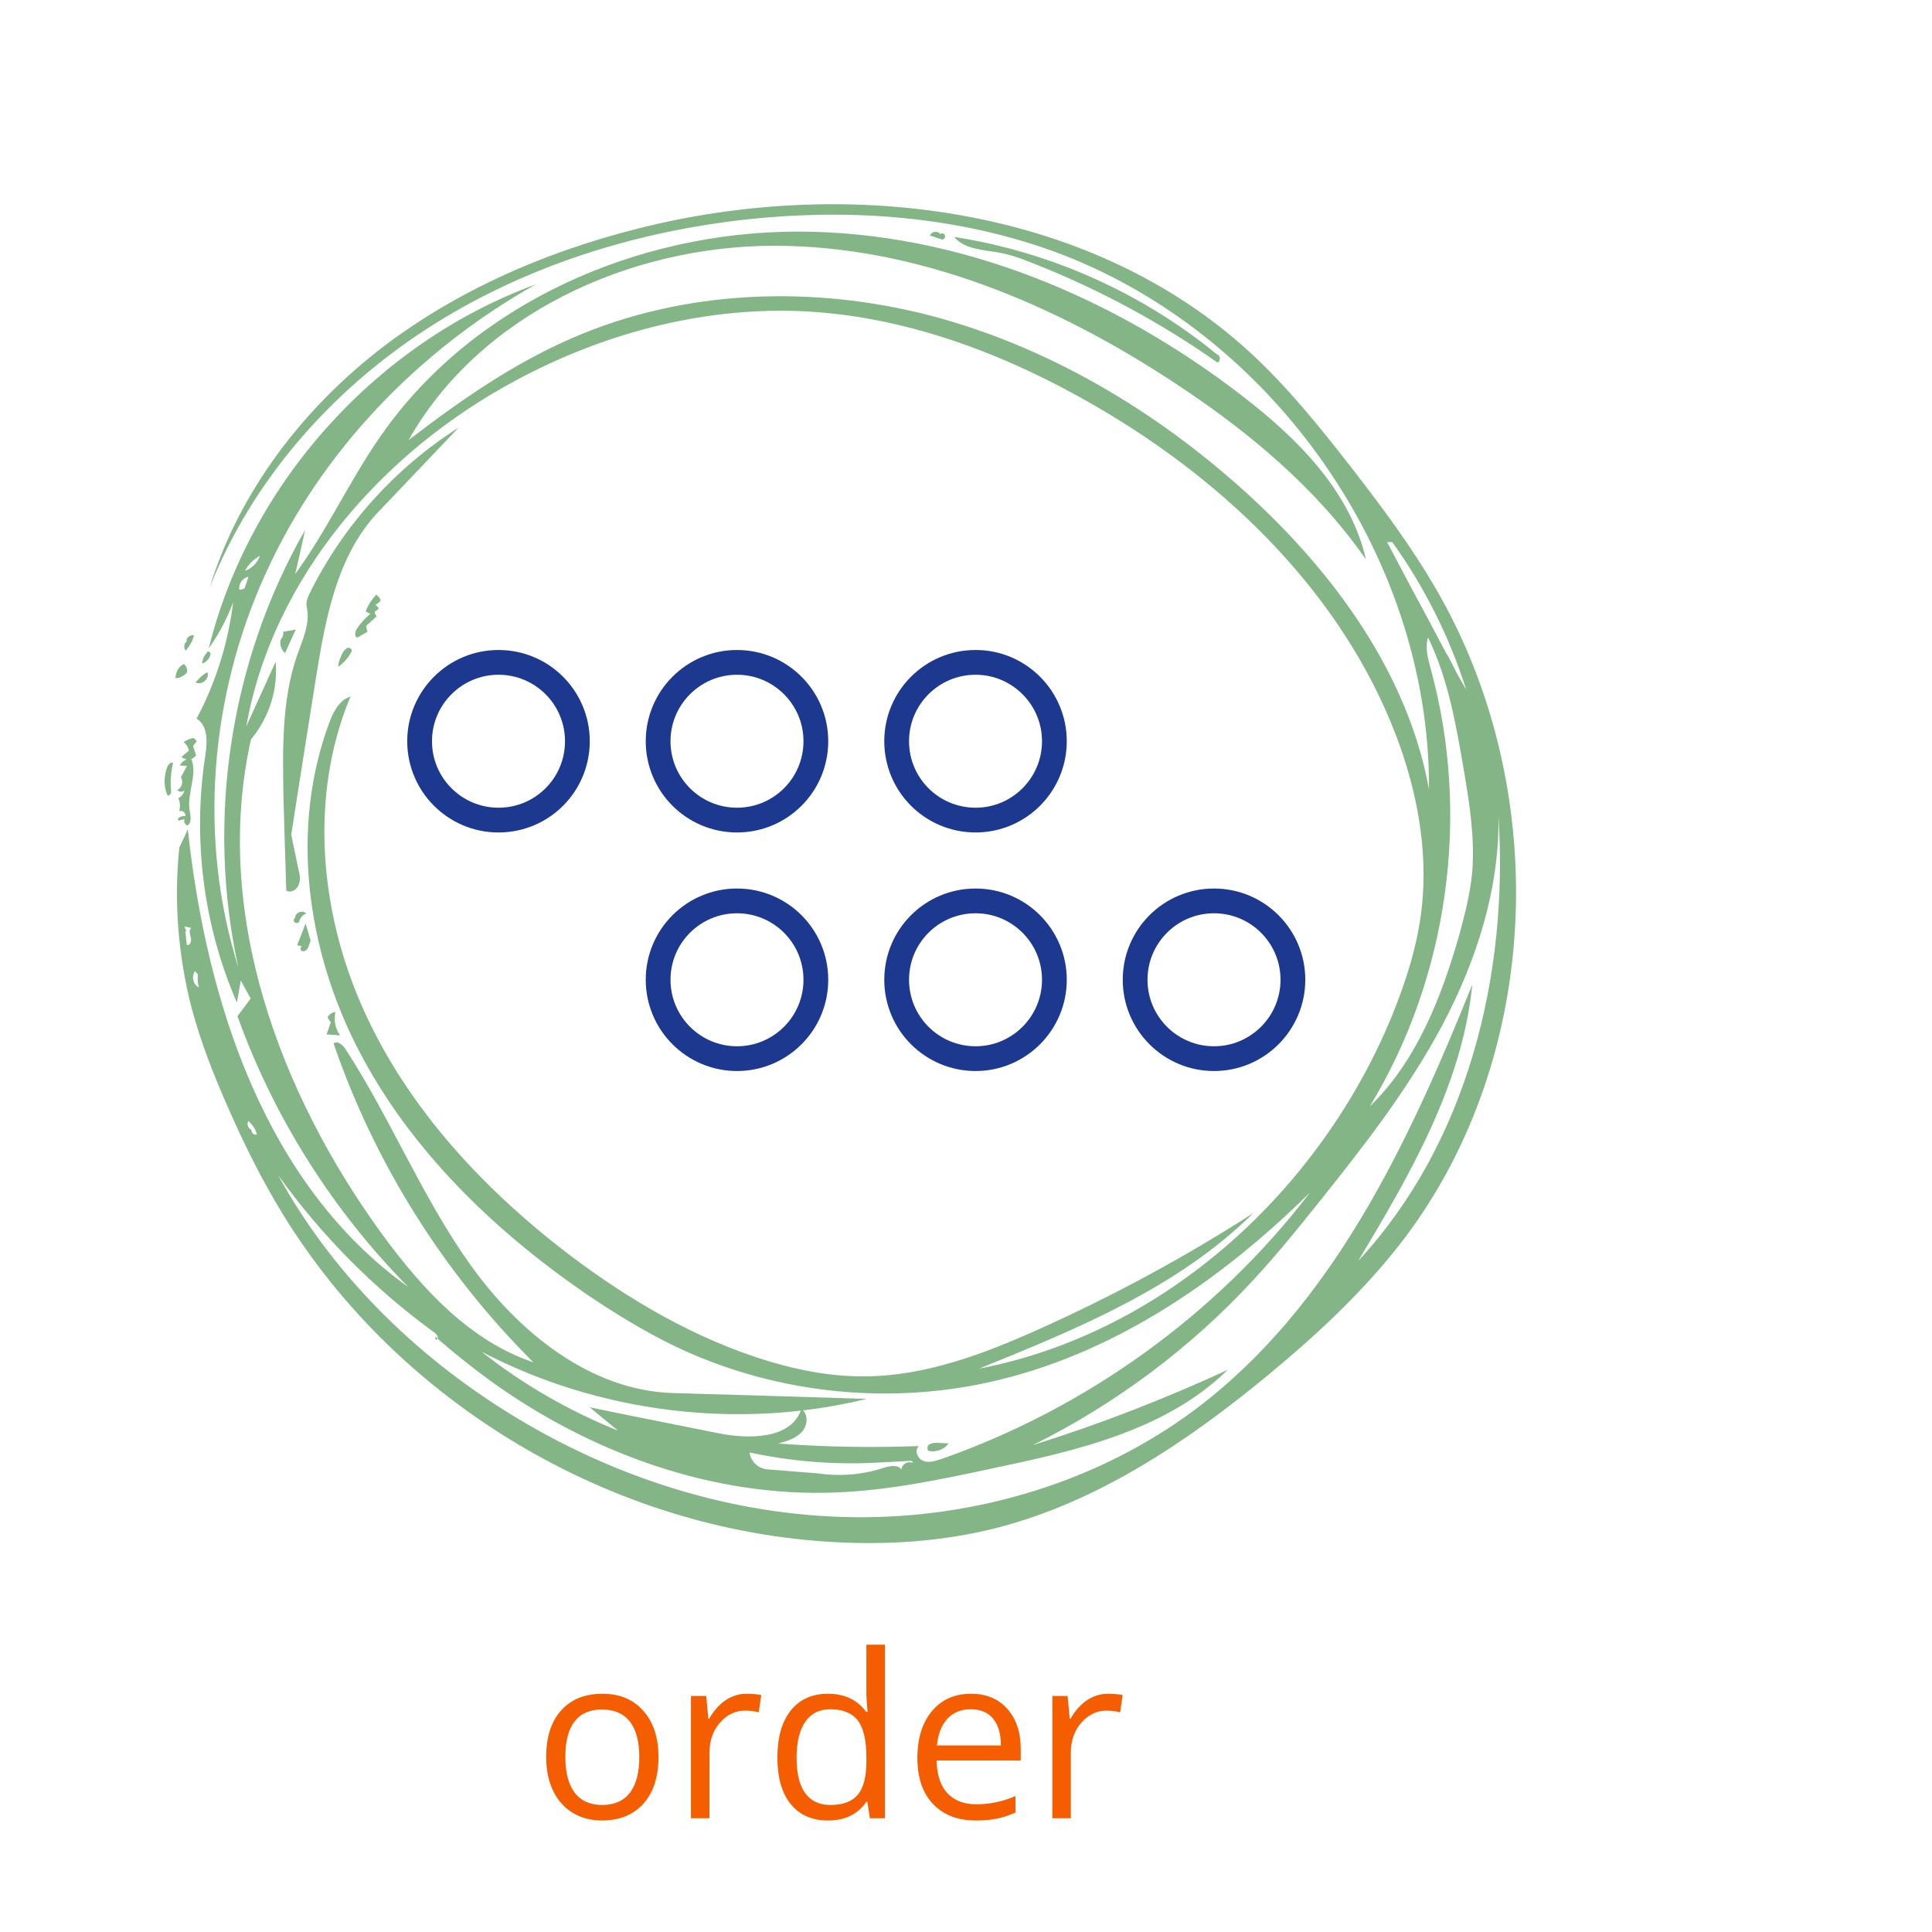
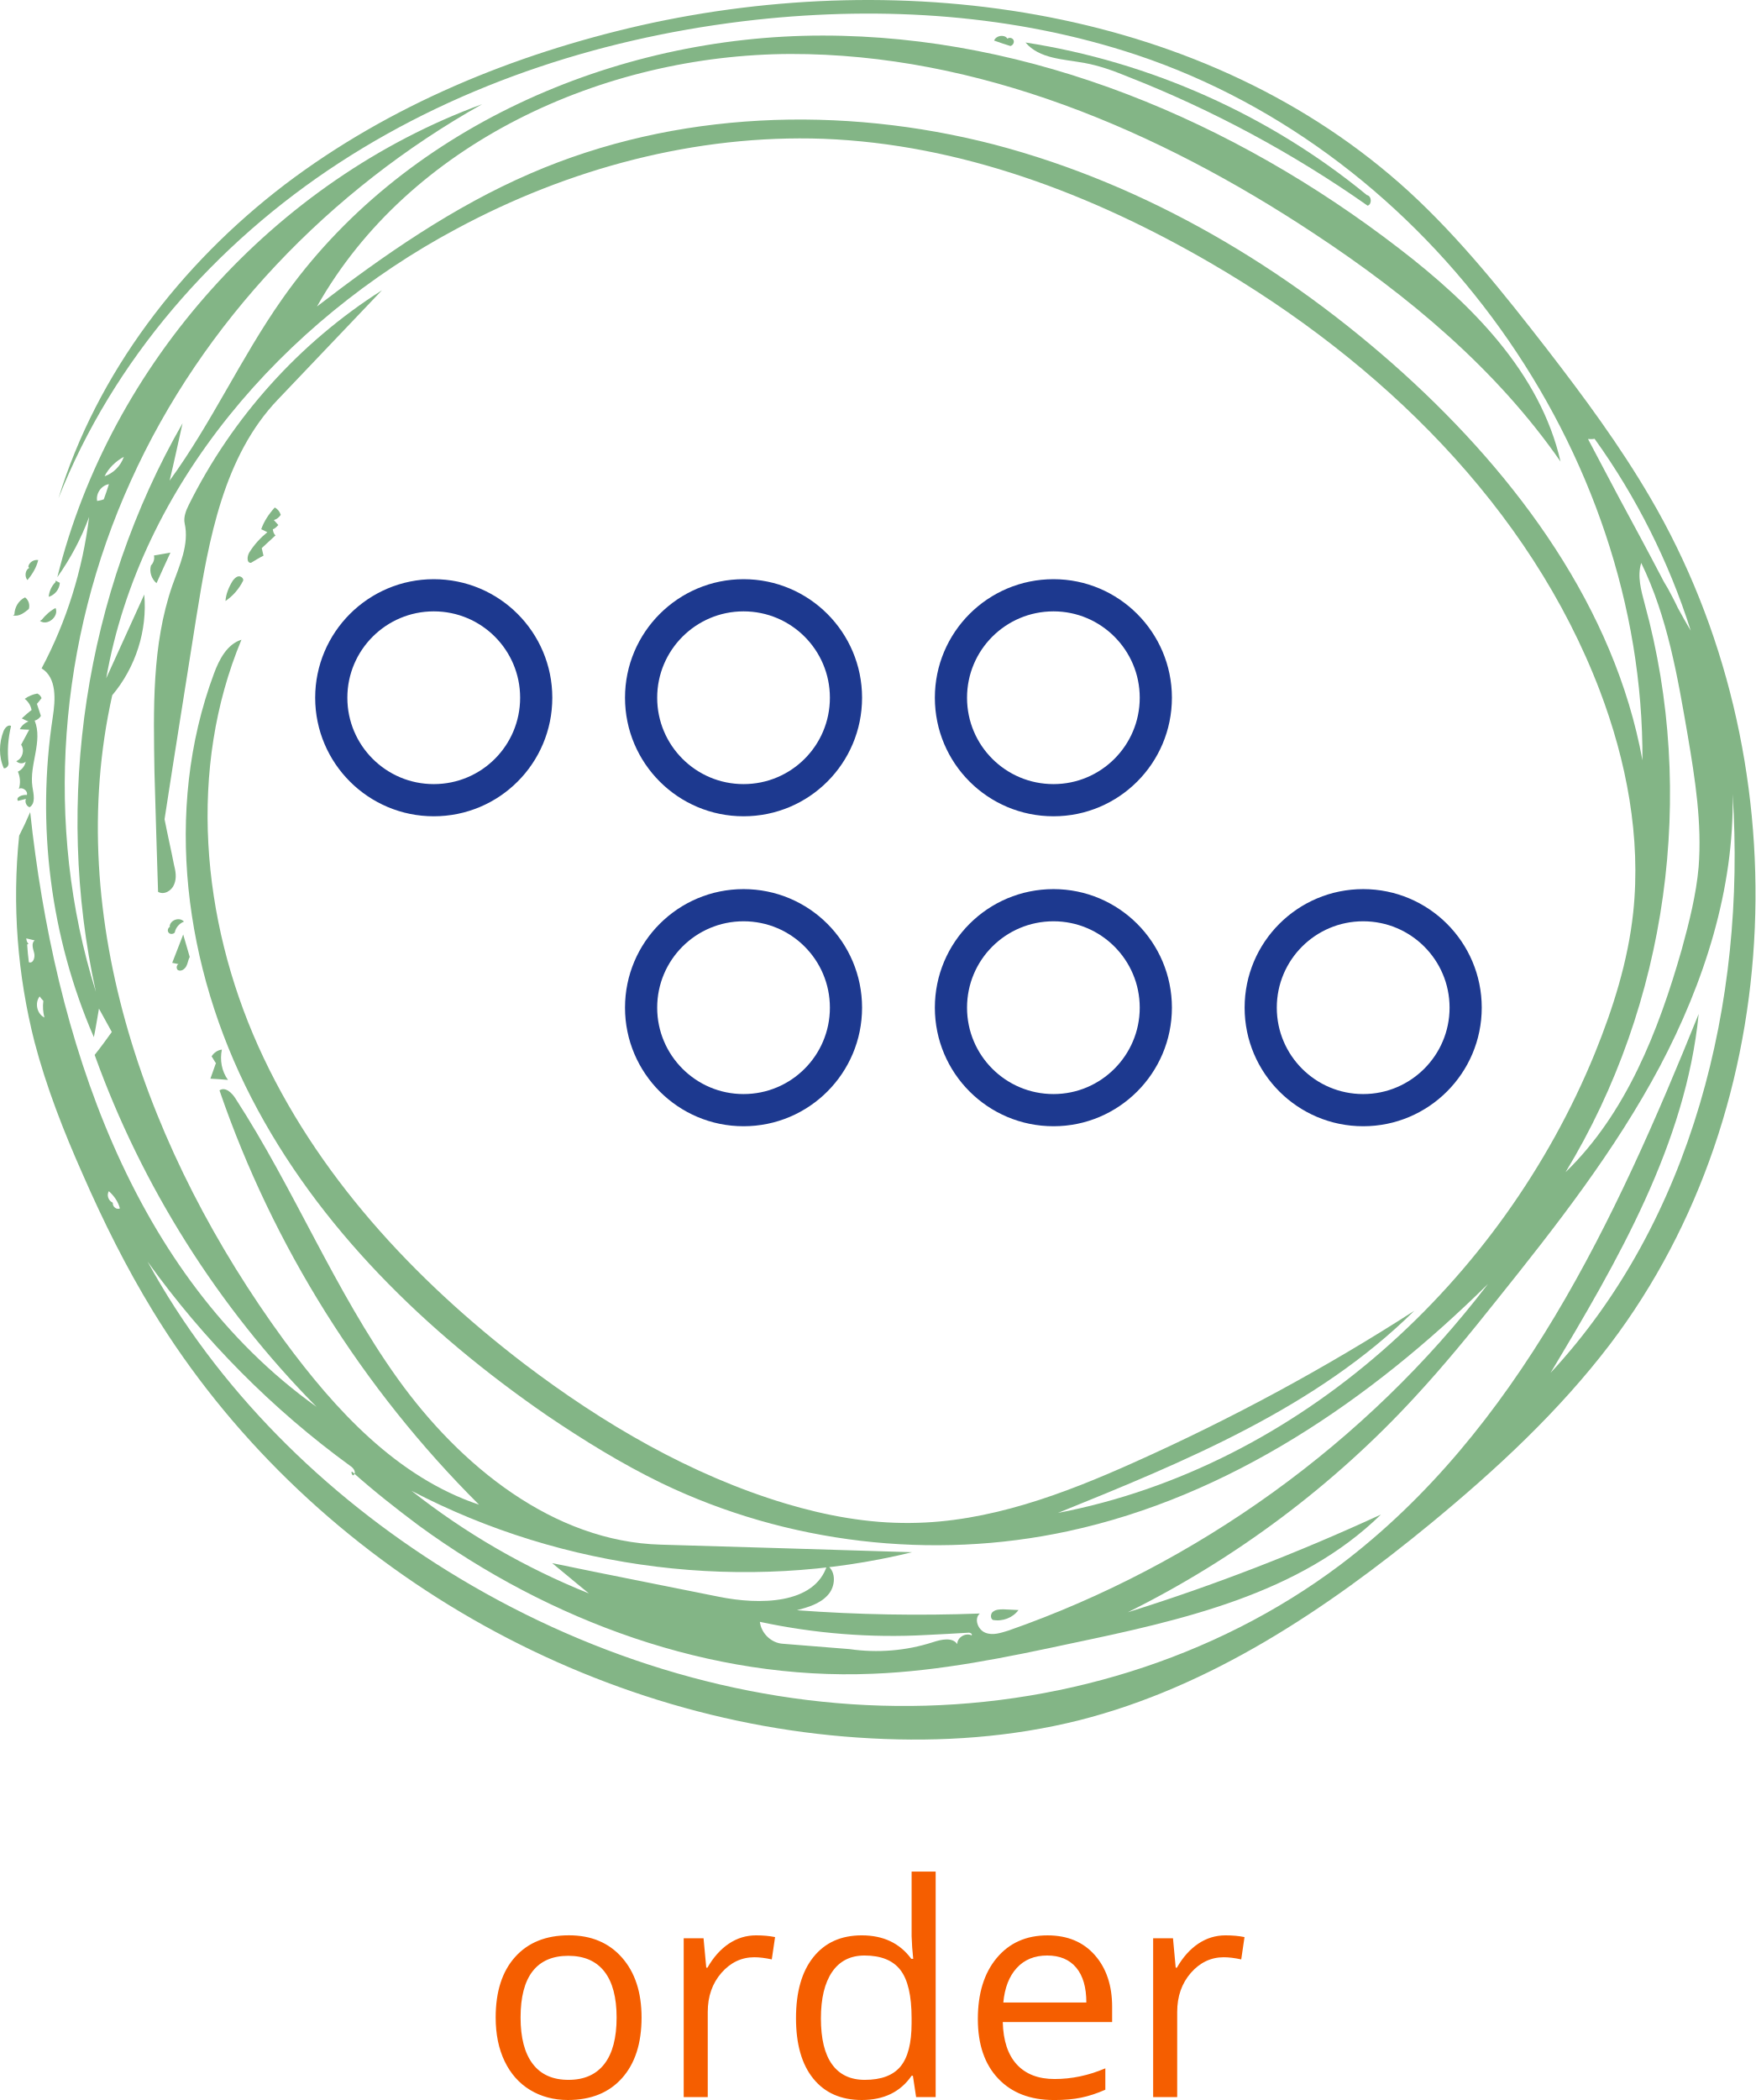
- <svg xmlns="http://www.w3.org/2000/svg" width="150" height="150" viewBox="220 385 120 100" data-svgdocument="" id="_QPbOH8Bvnff-nxIn-ryGS" class="fl-svgdocument" x="0" y="0" style="overflow: hidden;">
+ <svg xmlns="http://www.w3.org/2000/svg" width="83.942" height="100.389" viewBox="0 0 83.942 100.389" data-svgdocument="" id="_QPbOH8Bvnff-nxIn-ryGS" class="fl-svgdocument" x="0" y="0" style="overflow:hidden" version="1.1">
  <defs id="_-Pf6sSTUS_QCObCL12lGl" transform="matrix(1.23077, 0, 0, 1.23077, -59.07701, -67.29283)" />
-   <path id="order-icon-text" text="order" fill="#f55e00" transform="matrix(0.2955853, 0, 0, 0.2955849, 271.5291, 487.9348)" space="preserve" text-anchor="middle" offset="0.5" font-scale="contain" font-size="48" font-family="Open Sans" data-fl-textpath="" d="M-35.962-12.87L-35.962-12.87Q-35.962-6.59 -39.132-3.06Q-42.292 0.47 -47.872 0.47L-47.872 0.47Q-51.312 0.47 -53.992-1.15Q-56.662-2.77 -58.112-5.79Q-59.562-8.81 -59.562-12.87L-59.562-12.87Q-59.562-19.15 -56.422-22.65Q-53.282-26.16 -47.712-26.16L-47.712-26.16Q-42.312-26.16 -39.142-22.57Q-35.962-18.98 -35.962-12.87ZM-55.532-12.87L-55.532-12.87Q-55.532-7.95 -53.562-5.37Q-51.602-2.79 -47.782-2.79L-47.782-2.79Q-43.962-2.79 -41.972-5.36Q-39.992-7.92 -39.992-12.87L-39.992-12.87Q-39.992-17.77 -41.972-20.31Q-43.962-22.85 -47.822-22.85L-47.822-22.85Q-51.642-22.85 -53.592-20.34Q-55.532-17.84 -55.532-12.87ZM-17.43-26.16L-17.43-26.16Q-15.72-26.16 -14.36-25.88L-14.36-25.88L-14.89-22.27Q-16.49-22.62 -17.71-22.62L-17.71-22.62Q-20.82-22.62 -23.04-20.09Q-25.25-17.55 -25.25-13.78L-25.25-13.78L-25.25 0L-29.14 0L-29.14-25.69L-25.93-25.69L-25.49-20.93L-25.3-20.93Q-23.87-23.44 -21.86-24.8Q-19.84-26.16 -17.43-26.16ZM 8.454 0L 7.934-3.45L 7.724-3.45Q 5.024 0.47 -0.336 0.47L-0.336 0.47Q-5.376 0.47 -8.176-2.98Q-10.976-6.42 -10.976-12.77L-10.976-12.77Q-10.976-19.13 -8.166-22.64Q-5.356-26.16 -0.336-26.16L-0.336-26.16Q 4.884-26.16  7.674-22.36L 7.674-22.36L 7.984-22.36L 7.814-24.21L 7.724-26.02L 7.724-36.47L 11.614-36.47L 11.614 0L 8.454 0ZM 0.154-2.79L 0.154-2.79Q 4.134-2.79  5.934-4.96Q 7.724-7.13  7.724-11.95L 7.724-11.95L 7.724-12.77Q 7.724-18.23  5.904-20.57Q 4.094-22.9  0.104-22.9L 0.104-22.9Q-3.316-22.9 -5.136-20.24Q-6.946-17.58 -6.946-12.73L-6.946-12.73Q-6.946-7.8 -5.146-5.3Q-3.336-2.79  0.154-2.79ZM 30.718 0.47L 30.718 0.47Q 25.018 0.47  21.728-3Q 18.438-6.47  18.438-12.63L 18.438-12.63Q 18.438-18.84  21.488-22.5Q 24.548-26.16  29.708-26.16L 29.708-26.16Q 34.538-26.16  37.348-22.98Q 40.158-19.8  40.158-14.6L 40.158-14.6L 40.158-12.14L 22.468-12.14Q 22.578-7.62  24.748-5.27Q 26.918-2.93  30.858-2.93L 30.858-2.93Q 35.008-2.93  39.058-4.66L 39.058-4.66L 39.058-1.2Q 36.998-0.3  35.158 0.08Q 33.318 0.47  30.718 0.47ZM 29.658-22.9L 29.658-22.9Q 26.568-22.9  24.728-20.88Q 22.888-18.87  22.558-15.3L 22.558-15.3L 35.988-15.3Q 35.988-18.98  34.348-20.94Q 32.708-22.9  29.658-22.9ZM 58.508-26.16L 58.508-26.16Q 60.218-26.16  61.578-25.88L 61.578-25.88L 61.048-22.27Q 59.448-22.62  58.228-22.62L 58.228-22.62Q 55.118-22.62  52.898-20.09Q 50.688-17.55  50.688-13.78L 50.688-13.78L 50.688 0L 46.798 0L 46.798-25.69L 50.008-25.69L 50.448-20.93L 50.638-20.93Q 52.068-23.44  54.078-24.8Q 56.098-26.16  58.508-26.16Z" />
-   <g id="order-icon" transform="matrix(1, 0, 0, 1, -54.58025, 0.1236043)">
-     <g id="_ehe1g4nge_145" transform="matrix(0.1669878, -0.1021225, 0.1021225, 0.1669878, 234.4488, 414.6971)" fill="rgba(115,172,118,0.88)">
+   <path id="order-icon-text" text="order" fill="#f55e00" space="preserve" text-anchor="middle" offset="0.5" font-scale="contain" font-size="48px" font-family="'Open Sans'" data-fl-textpath="" d="m 30.677,96.446 v 0 q 0,1.856 -0.937,2.9 -0.934,1.043 -2.583,1.043 v 0 q -1.017,0 -1.809,-0.479 -0.789,-0.479 -1.218,-1.372 -0.429,-0.893 -0.429,-2.093 v 0 q 0,-1.856 0.928,-2.891 0.928,-1.038 2.575,-1.038 v 0 q 1.596,0 2.533,1.061 0.94,1.061 0.94,2.867 z m -5.785,0 v 0 q 0,1.454 0.582,2.217 0.579,0.763 1.708,0.763 v 0 q 1.129,0 1.717,-0.76 0.585,-0.757 0.585,-2.22 v 0 q 0,-1.448 -0.585,-2.199 Q 28.312,93.496 27.171,93.496 v 0 q -1.129,0 -1.706,0.742 -0.573,0.739 -0.573,2.208 z m 11.262,-3.928 v 0 q 0.505,0 0.907,0.083 v 0 l -0.157,1.067 q -0.473,-0.103 -0.834,-0.103 v 0 q -0.919,0 -1.575,0.748 -0.653,0.751 -0.653,1.865 v 0 4.073 h -1.15 v -7.594 h 0.949 l 0.13,1.407 h 0.056 q 0.423,-0.742 1.017,-1.144 0.597,-0.402 1.309,-0.402 z m 7.651,7.732 -0.154,-1.02 h -0.062 q -0.798,1.159 -2.382,1.159 v 0 q -1.49,0 -2.317,-1.02 -0.828,-1.017 -0.828,-2.894 v 0 q 0,-1.88 0.831,-2.917 0.831,-1.04 2.314,-1.04 v 0 q 1.543,0 2.368,1.123 v 0 h 0.092 l -0.05,-0.547 -0.027,-0.535 V 89.47 H 44.74 V 100.25 Z M 41.352,99.426 v 0 q 1.176,0 1.708,-0.641 0.529,-0.641 0.529,-2.066 v 0 -0.242 q 0,-1.614 -0.538,-2.306 -0.535,-0.689 -1.714,-0.689 v 0 q -1.011,0 -1.549,0.786 -0.535,0.786 -0.535,2.22 v 0 q 0,1.457 0.532,2.196 0.535,0.742 1.567,0.742 z m 9.034,0.964 v 0 q -1.685,0 -2.657,-1.026 -0.972,-1.026 -0.972,-2.846 v 0 q 0,-1.836 0.902,-2.917 0.904,-1.082 2.43,-1.082 v 0 q 1.428,0 2.258,0.94 0.831,0.94 0.831,2.477 v 0 0.727 h -5.229 q 0.033,1.336 0.674,2.031 0.641,0.692 1.806,0.692 v 0 q 1.227,0 2.424,-0.511 v 0 1.023 q -0.609,0.266 -1.153,0.378 -0.544,0.115 -1.312,0.115 z m -0.313,-6.908 v 0 q -0.913,0 -1.457,0.597 -0.544,0.594 -0.641,1.649 v 0 h 3.97 q 0,-1.088 -0.485,-1.667 -0.485,-0.579 -1.386,-0.579 z m 8.528,-0.964 v 0 q 0.505,0 0.907,0.083 v 0 l -0.157,1.067 q -0.473,-0.103 -0.834,-0.103 v 0 q -0.919,0 -1.575,0.748 -0.653,0.751 -0.653,1.865 v 0 4.073 h -1.15 v -7.594 h 0.949 l 0.13,1.407 h 0.056 q 0.423,-0.742 1.017,-1.144 0.597,-0.402 1.309,-0.402 z" style="stroke-width:0.296" />
+   <g id="order-icon" transform="translate(-284.8027,-387.5608)">
+     <g id="_ehe1g4nge_145" transform="matrix(0.1669878,-0.1021225,0.1021225,0.1669878,234.4488,414.6971)" fill="rgba(115,172,118,0.88)">
      <svg id="_ehe1g4nge_146" version="1.1" x="0px" y="0px" viewBox="0 0 792 612" width="792" height="612">
        <g id="_ehe1g4nge_147" fill="rgba(115,172,118,0.88)">
-           <path id="_ehe1g4nge_149" d="M211.4,172.1c2.8-3.3,5.9-7.7,3.9-11.6c11.2-6.6,21.1-15.3,29.2-25.5c-4.4,3.5-9.2,6.3-14.3,8.5   c38.3-37.8,95.9-55,148.8-44.4c-42.6-1.6-86,9.7-121.2,33.7c-35.3,23.9-62.1,60.6-72.4,102c15.6-45.3,48.5-84.4,90.5-107.4   c-3.3,3.4-6.6,6.9-10,10.3c16-6.6,30.5-16.5,46.4-23.4c46.7-20.4,102.9-12.7,146.4,13.9c43.5,26.6,74.8,70.2,93,117.8   c8,20.8,13.6,43.9,6.5,65c-1.6-27.5-10.6-54-22.3-78.9c-19.4-41.5-47.2-80.4-86.3-104.2c-39.1-23.7-90.8-30-130.8-7.7   c20.5-2.2,41.2-3.4,61.5-0.5c38.2,5.4,73.5,25.4,100.3,53.1c26.7,27.8,45.2,62.9,56.1,99.8c10.6,36.1,14.1,75.9,0.5,111.1   c39.7-64.2,33.1-153.6-15.4-211.3c-20.3-24.1-46.6-42.6-75-56c-32.8-15.4-68.8-24.3-105-23.3s-72.4,12.3-101.3,34.1   c24-21.2,55.3-33.2,87.1-36.5c31.9-3.2,64.2,2,94.5,12.2c63,21.4,120.4,68.6,138.9,132.5c4.7,16.4,6.8,33.4,8.7,50.4   c1.6,14.7,2.9,29.4,2.6,44.2c-1.4,73.1-48.1,144.5-116.2,171.2c-19.3,7.5-39.7,11.6-60.2,14.5c-32.8,4.6-66.8,6-98.4-3.8   c-16.3-5.1-31.5-13-45.6-22.7c-58.4-40-95.3-109.7-95.3-180.5c0-12.6,1.1-25.1,2.8-37.5c1.5-11.4,3.5-22.7,6.8-33.7   c5-16.2,12.8-31.5,23.1-45c1.8-1.1,3.6-2.3,5.3-3.5c-23.7,50.1-37.8,109.3-16.1,160.4c-7.8-33.3-8.3-68.2-1.4-101.6   c2.2-0.8,4.4-1.7,6.5-2.6c0.1-2.2,0.2-4.3,0.3-6.5c-1.6,1.8-3.1,3.6-4.7,5.3C182.9,217.5,194.3,192.4,211.4,172.1 M227.5,170.8   c6.2-4.2,12.4-8.4,18.6-12.6c-3.9,7.9-11.1,14.1-19.5,16.9c-39,40.3-51,100.4-46.4,156.2c1.8,21.1,6.1,43,19.7,59.2   c-9.5-39-10-80.2-1.3-119.4c1.7-0.1,2.3,2.1,2.3,3.8c0.7,26.3-3.8,52.6-1.9,78.9c1.9,26.2,11.7,53.9,33.7,68.2   c17.2,11.2,34.3,22.4,51.4,33.6c-40-12.8-74.9-40.6-96.5-76.6c5.8,15.7,13.9,30.6,23.9,44c-1.3-3.6-2.5-7.3-3.8-11   c10.1,9.5,20.3,18.8,30.4,28.2c7.4,6.9,19,13.9,26.6,7.3c1.2,2.5-1,5.6-3.7,6.3c-2.7,0.8-5.6,0-8.3-0.8c12.1,8.7,24.7,16.7,37.7,24   c-1.9,0.3-2.5,3.1-1.3,4.7c1.2,1.6,3.2,2,5.1,2.5c47.7,10.3,98.5,6.5,144.1-11.1c-39.2,9.2-81,11.3-119-2   c-32.1-11.2-60.2-33.3-78.6-61.8c-5.9-9.2-10.8-18.9-15.3-28.8c-14.5-32.6-23.7-68.2-21.1-103.8c2.6-35.6,18.2-71.1,46.2-93.1   c2.9-2.3,6.5-4.5,10.1-3.6c-27.6,20-44,53.1-48.3,86.9c-4.3,33.9,2.7,68.3,15,100.1c8.8,22.5,20.5,44.3,36.6,62.3   c6.9,7.7,14.7,14.7,23.6,20c16.3,9.8,35.6,13.5,54.5,15.9c25.7,3.3,51.6,4.7,77.5,4.1c-32.7,7.7-66.9,2.2-100-3.3   c56.2,21.1,122.1,8.2,170.4-27.3c9.6-7.1,18.7-15,26-24.5c11.2-14.6,17.9-32.4,21.3-50.5c8.8-47.2-3.8-96.5-26.7-138.8   c-15.9-29.4-37-56.6-64.8-75.1c-26-17.2-56.9-26.3-88-28C309.9,119,259.3,134.8,227.5,170.8 M321.4,495.6   c21.5,5.4,43.2,9.3,65.2,11.9c-27,6.2-54.8-3.3-80.9-12.6c-15.4-5.4-31-11-45.3-19c-34.6-19.2-60.6-52.1-75.7-88.7   c-2.6-6.5-5-13-7-19.6c-0.2-0.8-0.8,1.1,0,0.7c0.8-0.3,0.7-1.5,0.3-2.3c-9-21.7-14.5-45-16.2-68.4c-1.7,35.4,7.1,71,23.1,102.7   c17.4,34.5,43.5,64.8,76.3,85.3c32.7,20.5,72.1,30.9,110.5,27.2c54-5.3,101.4-36.8,144.9-69.1c-19.2,25.4-48.3,41.1-76.6,55.9   c48.9-13.7,88.1-52.4,111.7-97.4c-11.7,20-30,35.7-49.9,47.5c-20,11.8-41.9,20-63.8,27.9c-9.6,3.5-19.3,6.9-29.2,9.7   C380.5,495.4,350.7,498.2,321.4,495.6 M521.4,428c5-4.7,9.9-9.5,13.9-14.9c6.3-8.7,10.5-18.8,14.5-28.8   c5.4-13.6,10.9-27.3,12.3-41.9c-2.6,2.3-3.5,5.7-4.5,9c-13.3,46.1-46.2,86.3-88.9,108.3C488.8,455.2,506.1,442.1,521.4,428    M277,477c2.1,0.5,4.7,1.4,4.8,3.5c0.8-1.4,3.2-1.4,4.1,0c0.4-0.1,0.1-0.8-0.4-1c-3-1.6-6-3.2-8.9-4.8c-12.1-6.5-23.2-14.6-33.1-24   c-1.2,2.6-0.3,5.9,2,7.5c4.4,3.2,8.8,6.4,13.2,9.6C264,472.2,270.3,475.4,277,477 M565.8,325.8c-0.4,7.4-0.8,14.9-1.3,22.3   c-0.1,1-0.1,2-0.1,3c-0.1,1.8-0.2,3.6-0.4,5.3c-0.1,2.2-0.2,4.2-0.2,6.4c4.2-17,5.7-34.8,4.4-52.2c-0.5-0.2-1-0.5-1.4-0.8   C566.5,315.1,566.1,320.4,565.8,325.8 M177.1,216.2c-0.7,1.3-1.3,2.6-1.9,3.9c0.7,0.9,2-0.2,2.3-1.3c0.3-1,0.6-2.4,1.7-2.5   c-0.5-0.5-1-1-1.5-1.5c-0.2,0.4-0.4,1-0.2,1.4 M249.8,133.2c1-0.8,2-1.6,3-2.5c-1.7-0.7-3.9,0.2-4.6,2   C248.7,132.9,249.2,133.1,249.8,133.2 M252.9,128.5c2.2,0.5,4.7-0.1,6.5-1.6C257.1,126.8,254.8,127.3,252.9,128.5 M173.3,230   c-0.1-0.5-0.2-1-0.2-1.4c-1.9,0.7-2.8,3.3-1.7,5C171.8,232.3,172.4,231.1,173.3,230 M162,281c-0.5,0.7-0.1,1.9,0.8,2   c0.5-1.6,0.4-3.3-0.1-5c-1,0.5-1.3,1.9-0.7,2.8" fill="rgba(115,172,118,0.88)" />
-           <path id="_ehe1g4nge_150" d="M229.4,144c0.2,0.3,0.4,0.7,0.6,1c-0.9,1.3-2.6,1.9-4.1,1.5c0.8-1.1,2-1.9,3.3-2.2" fill="rgba(115,172,118,0.88)" />
-           <path id="_ehe1g4nge_151" d="M221.5,150.4c1.4-0.5,2.9-0.8,4.4-0.7c-0.3,2.2-4,2.8-4.9,0.7" fill="rgba(115,172,118,0.88)" />
-           <path id="_ehe1g4nge_152" d="M216.5,145.8c0.9-1.4,2.6-2.4,4.4-2.2c0.4,1,0.1,2.2-0.7,2.9c-1.4,0.2-3.1,0.4-4.1-0.7" fill="rgba(115,172,118,0.88)" />
-           <path id="_ehe1g4nge_153" d="M496.8,152.4c0.6-0.1,1.2,0.5,1.1,1.1c-0.1,0.6-0.8,1-1.4,0.8c-0.9-1-1.8-2.1-2.7-3.2c1-0.8,2.8-0.1,3,1.1" fill="rgba(115,172,118,0.88)" />
-           <path id="_ehe1g4nge_154" d="M225.5,137.6c0.7-0.8,2.1-0.8,2.9-0.1c-1.3,1.3-3,2.2-4.8,2.8c-0.2-1.1,0.8-2.4,1.9-2.3" fill="rgba(115,172,118,0.88)" />
-           <path id="_ehe1g4nge_155" d="M209.1,230.6c0.9-1.3,3.3-0.8,3.6,0.8c-1.2-0.2-2.5,0.2-3.3,1.1c-0.5,0.2-1.3-0.2-1.3-0.8   c-0.1-0.5,0.5-1.1,1.1-1" fill="rgba(115,172,118,0.88)" />
-           <path id="_ehe1g4nge_156" d="M266.3,166.6c0.5-0.2,1.2-0.4,1.7-0.2c0.6,0.2,0.9,1.1,0.5,1.5c-1.9,1.2-4.1,1.9-6.3,2   C263.2,168.5,264.7,167.4,266.3,166.6" fill="rgba(115,172,118,0.88)" />
-           <path id="_ehe1g4nge_157" d="M295.8,479.1c1,0.7,2.1,1.4,3.1,2.1c-2.2,0.9-4.8,0.4-6.6-1.2c-0.4-0.7,0.4-1.7,1.1-1.7   C294.3,478.2,295.1,478.7,295.8,479.1" fill="rgba(115,172,118,0.88)" />
-           <path id="_ehe1g4nge_158" d="M250.1,157.4c-0.5-1.5-0.1-3.3,1.1-4.4c0.8-0.2,1.6-0.8,1.9-1.7c1.3,0.5,2.5,1,3.8,1.5   C254.7,154.3,252.4,155.8,250.1,157.4" fill="rgba(115,172,118,0.88)" />
-           <path id="_ehe1g4nge_159" d="M201.3,264.8c0-0.6,0-1.2,0-1.8c1-0.5,2.1-0.5,3-0.1c-1.8,1.9-2.8,4.5-2.6,7.1c-1.1-0.8-2.3-1.7-3.5-2.5   c1-0.8,2.1-1.7,3.2-2.6" fill="rgba(115,172,118,0.88)" />
-           <path id="_ehe1g4nge_160" d="M194.7,176.5c0.4-3.1,2.2-5.9,4.7-7.8c0.7-0.5,1.8-0.8,2.2-0.1c-2.2,2.2-4,4.7-5.3,7.5   C196,176.6,195.2,176.9,194.7,176.5" fill="rgba(115,172,118,0.88)" />
-           <path id="_ehe1g4nge_161" d="M205,238.5c2-1.5,3.9-3,5.9-4.5c-0.5,1.9-1,3.6-1.5,5.5c-0.7,0.4-1.2,1.1-1.9,1.5c-0.7,0.4-1.7,0.5-2.2-0.2   c-0.4-0.7,0.7-1.7,1.1-1C206,239.4,205.5,239,205,238.5" fill="rgba(115,172,118,0.88)" />
-           <path id="_ehe1g4nge_162" d="M281.2,161c-0.2,0.5-0.4,1-0.2,1.6c-1.6,0.3-3.1,0.6-4.5,0.9c-0.2,0.6-0.4,1.2-0.6,1.8   c-1.2-0.1-2.4-0.1-3.5-0.1c-1-0.5,0-1.9,1-2.4c2-1,4.1-1.6,6.3-1.9c-0.3-0.5-0.6-0.9-0.9-1.4c1.6-1.3,3.5-2.2,5.6-2.8   c0.4,0.7,0.5,1.5,0.3,2.3c-0.7,0.3-1.4,0.4-2.1,0.2c0.1,0.5,0.2,1,0.3,1.6C282.2,161,281.7,161.1,281.2,161" fill="rgba(115,172,118,0.88)" />
-           <path id="_ehe1g4nge_163" d="M203,170.4c0.8-0.5,1.9-0.7,2.8-0.5c-0.4-0.5-0.7-1-1-1.5c1-0.2,2-0.4,3.1-0.5c0.4-1,0.4-2.2,0-3.2   c1.1-0.1,2.3,0.1,3.3,0.5c0.3,0.4,0.4,1,0.3,1.5c-0.5,0.2-1.1,0.4-1.7,0.6c-0.2,1-0.5,2-0.7,3c-0.5,0.3-1.3,0.4-1.9,0.2   c-0.9,5.4-6.8,8.5-8.9,13.5c-0.7,1.7-1.4,3.9-3.2,3.9c-0.5-0.6-0.4-1.7,0.3-2.2c-0.7-0.2-1.3-0.4-1.9-0.6c-0.1-1.1,1.7-0.8,2.6-0.1   c0.8-0.7,0.1-2.3-0.9-2.3c1.1-0.9,1.8-2.3,2-3.7c1.1,0.1,2.2-0.3,2.9-1.1c-0.8,0.2-1.7-0.4-1.9-1.3c1.6,0.3,3.2-1.2,3.1-2.8   c1.2-0.7,2.4-1.4,3.6-2.1C204.4,171.4,203.7,170.9,203,170.4" fill="rgba(115,172,118,0.88)" />
-           <path id="_ehe1g4nge_164" d="M517.1,175.7c-2.2-3-4.5-5.9-7.3-8.4c-3.9-3.5-8.9-6.6-9.7-11.8c23.5,19.9,41.6,46.2,51.7,75.3   c0.9,0.8-0.1,2.6-1.2,2.3C541.8,212.8,530.5,193.4,517.1,175.7" fill="rgba(115,172,118,0.88)" />
-           <path id="_ehe1g4nge_165" d="M253.1,159.9c4.1-3.3,8.8-6.4,10.5-11.4c0.5-1.4,1.9-2.5,3.2-3.3c20.2-12.7,43.8-19.7,67.6-20.1   c-11.9,3.2-23.7,6.3-35.6,9.5c-18.5,4.9-32.1,20.2-44.6,34.8c-10.8,12.7-21.7,25.4-32.5,38.2c-1.3,3.5-2.5,7.1-3.8,10.6   c-0.5,1.6-1.1,3.2-2.5,4.2c-1.3,1-3.5,1-4.3-0.5c4.8-8.4,9.6-16.9,14.5-25.4C233.4,183.3,241.2,169.7,253.1,159.9" fill="rgba(115,172,118,0.88)" />
+           <path id="_ehe1g4nge_149" d="m 211.4,172.1 c 2.8,-3.3 5.9,-7.7 3.9,-11.6 11.2,-6.6 21.1,-15.3 29.2,-25.5 -4.4,3.5 -9.2,6.3 -14.3,8.5 38.3,-37.8 95.9,-55 148.8,-44.4 -42.6,-1.6 -86,9.7 -121.2,33.7 -35.3,23.9 -62.1,60.6 -72.4,102 15.6,-45.3 48.5,-84.4 90.5,-107.4 -3.3,3.4 -6.6,6.9 -10,10.3 16,-6.6 30.5,-16.5 46.4,-23.4 46.7,-20.4 102.9,-12.7 146.4,13.9 43.5,26.6 74.8,70.2 93,117.8 8,20.8 13.6,43.9 6.5,65 -1.6,-27.5 -10.6,-54 -22.3,-78.9 -19.4,-41.5 -47.2,-80.4 -86.3,-104.2 -39.1,-23.7 -90.8,-30 -130.8,-7.7 20.5,-2.2 41.2,-3.4 61.5,-0.5 38.2,5.4 73.5,25.4 100.3,53.1 26.7,27.8 45.2,62.9 56.1,99.8 10.6,36.1 14.1,75.9 0.5,111.1 39.7,-64.2 33.1,-153.6 -15.4,-211.3 -20.3,-24.1 -46.6,-42.6 -75,-56 C 414,101 378,92.1 341.8,93.1 c -36.2,1 -72.4,12.3 -101.3,34.1 24,-21.2 55.3,-33.2 87.1,-36.5 31.9,-3.2 64.2,2 94.5,12.2 63,21.4 120.4,68.6 138.9,132.5 4.7,16.4 6.8,33.4 8.7,50.4 1.6,14.7 2.9,29.4 2.6,44.2 -1.4,73.1 -48.1,144.5 -116.2,171.2 -19.3,7.5 -39.7,11.6 -60.2,14.5 -32.8,4.6 -66.8,6 -98.4,-3.8 -16.3,-5.1 -31.5,-13 -45.6,-22.7 -58.4,-40 -95.3,-109.7 -95.3,-180.5 0,-12.6 1.1,-25.1 2.8,-37.5 1.5,-11.4 3.5,-22.7 6.8,-33.7 5,-16.2 12.8,-31.5 23.1,-45 1.8,-1.1 3.6,-2.3 5.3,-3.5 -23.7,50.1 -37.8,109.3 -16.1,160.4 -7.8,-33.3 -8.3,-68.2 -1.4,-101.6 2.2,-0.8 4.4,-1.7 6.5,-2.6 0.1,-2.2 0.2,-4.3 0.3,-6.5 -1.6,1.8 -3.1,3.6 -4.7,5.3 3.7,-26.5 15.1,-51.6 32.2,-71.9 m 16.1,-1.3 c 6.2,-4.2 12.4,-8.4 18.6,-12.6 -3.9,7.9 -11.1,14.1 -19.5,16.9 -39,40.3 -51,100.4 -46.4,156.2 1.8,21.1 6.1,43 19.7,59.2 -9.5,-39 -10,-80.2 -1.3,-119.4 1.7,-0.1 2.3,2.1 2.3,3.8 0.7,26.3 -3.8,52.6 -1.9,78.9 1.9,26.2 11.7,53.9 33.7,68.2 17.2,11.2 34.3,22.4 51.4,33.6 -40,-12.8 -74.9,-40.6 -96.5,-76.6 5.8,15.7 13.9,30.6 23.9,44 -1.3,-3.6 -2.5,-7.3 -3.8,-11 10.1,9.5 20.3,18.8 30.4,28.2 7.4,6.9 19,13.9 26.6,7.3 1.2,2.5 -1,5.6 -3.7,6.3 -2.7,0.8 -5.6,0 -8.3,-0.8 12.1,8.7 24.7,16.7 37.7,24 -1.9,0.3 -2.5,3.1 -1.3,4.7 1.2,1.6 3.2,2 5.1,2.5 47.7,10.3 98.5,6.5 144.1,-11.1 -39.2,9.2 -81,11.3 -119,-2 -32.1,-11.2 -60.2,-33.3 -78.6,-61.8 -5.9,-9.2 -10.8,-18.9 -15.3,-28.8 -14.5,-32.6 -23.7,-68.2 -21.1,-103.8 2.6,-35.6 18.2,-71.1 46.2,-93.1 2.9,-2.3 6.5,-4.5 10.1,-3.6 -27.6,20 -44,53.1 -48.3,86.9 -4.3,33.9 2.7,68.3 15,100.1 8.8,22.5 20.5,44.3 36.6,62.3 6.9,7.7 14.7,14.7 23.6,20 16.3,9.8 35.6,13.5 54.5,15.9 25.7,3.3 51.6,4.7 77.5,4.1 -32.7,7.7 -66.9,2.2 -100,-3.3 56.2,21.1 122.1,8.2 170.4,-27.3 9.6,-7.1 18.7,-15 26,-24.5 11.2,-14.6 17.9,-32.4 21.3,-50.5 8.8,-47.2 -3.8,-96.5 -26.7,-138.8 -15.9,-29.4 -37,-56.6 -64.8,-75.1 -26,-17.2 -56.9,-26.3 -88,-28 -47.8,-2.8 -98.4,13 -130.2,49 m 93.9,324.8 c 21.5,5.4 43.2,9.3 65.2,11.9 -27,6.2 -54.8,-3.3 -80.9,-12.6 -15.4,-5.4 -31,-11 -45.3,-19 -34.6,-19.2 -60.6,-52.1 -75.7,-88.7 -2.6,-6.5 -5,-13 -7,-19.6 -0.2,-0.8 -0.8,1.1 0,0.7 0.8,-0.3 0.7,-1.5 0.3,-2.3 -9,-21.7 -14.5,-45 -16.2,-68.4 -1.7,35.4 7.1,71 23.1,102.7 17.4,34.5 43.5,64.8 76.3,85.3 32.7,20.5 72.1,30.9 110.5,27.2 54,-5.3 101.4,-36.8 144.9,-69.1 -19.2,25.4 -48.3,41.1 -76.6,55.9 48.9,-13.7 88.1,-52.4 111.7,-97.4 -11.7,20 -30,35.7 -49.9,47.5 -20,11.8 -41.9,20 -63.8,27.9 -9.6,3.5 -19.3,6.9 -29.2,9.7 -28.3,8.1 -58.1,10.9 -87.4,8.3 m 200,-67.6 c 5,-4.7 9.9,-9.5 13.9,-14.9 6.3,-8.7 10.5,-18.8 14.5,-28.8 5.4,-13.6 10.9,-27.3 12.3,-41.9 -2.6,2.3 -3.5,5.7 -4.5,9 -13.3,46.1 -46.2,86.3 -88.9,108.3 20.1,-4.5 37.4,-17.6 52.7,-31.7 M 277,477 c 2.1,0.5 4.7,1.4 4.8,3.5 0.8,-1.4 3.2,-1.4 4.1,0 0.4,-0.1 0.1,-0.8 -0.4,-1 -3,-1.6 -6,-3.2 -8.9,-4.8 -12.1,-6.5 -23.2,-14.6 -33.1,-24 -1.2,2.6 -0.3,5.9 2,7.5 4.4,3.2 8.8,6.4 13.2,9.6 5.3,4.4 11.6,7.6 18.3,9.2 M 565.8,325.8 c -0.4,7.4 -0.8,14.9 -1.3,22.3 -0.1,1 -0.1,2 -0.1,3 -0.1,1.8 -0.2,3.6 -0.4,5.3 -0.1,2.2 -0.2,4.2 -0.2,6.4 4.2,-17 5.7,-34.8 4.4,-52.2 -0.5,-0.2 -1,-0.5 -1.4,-0.8 -0.3,5.3 -0.7,10.6 -1,16 M 177.1,216.2 c -0.7,1.3 -1.3,2.6 -1.9,3.9 0.7,0.9 2,-0.2 2.3,-1.3 0.3,-1 0.6,-2.4 1.7,-2.5 -0.5,-0.5 -1,-1 -1.5,-1.5 -0.2,0.4 -0.4,1 -0.2,1.4 m 72.3,-83 c 1,-0.8 2,-1.6 3,-2.5 -1.7,-0.7 -3.9,0.2 -4.6,2 0.5,0.2 1,0.4 1.6,0.5 m 3.1,-4.7 c 2.2,0.5 4.7,-0.1 6.5,-1.6 -2.3,-0.1 -4.6,0.4 -6.5,1.6 M 173.3,230 c -0.1,-0.5 -0.2,-1 -0.2,-1.4 -1.9,0.7 -2.8,3.3 -1.7,5 0.4,-1.3 1,-2.5 1.9,-3.6 M 162,281 c -0.5,0.7 -0.1,1.9 0.8,2 0.5,-1.6 0.4,-3.3 -0.1,-5 -1,0.5 -1.3,1.9 -0.7,2.8" fill="rgba(115,172,118,0.88)" />
+           <path id="_ehe1g4nge_150" d="m 229.4,144 c 0.2,0.3 0.4,0.7 0.6,1 -0.9,1.3 -2.6,1.9 -4.1,1.5 0.8,-1.1 2,-1.9 3.3,-2.2" fill="rgba(115,172,118,0.88)" />
+           <path id="_ehe1g4nge_151" d="m 221.5,150.4 c 1.4,-0.5 2.9,-0.8 4.4,-0.7 -0.3,2.2 -4,2.8 -4.9,0.7" fill="rgba(115,172,118,0.88)" />
+           <path id="_ehe1g4nge_152" d="m 216.5,145.8 c 0.9,-1.4 2.6,-2.4 4.4,-2.2 0.4,1 0.1,2.2 -0.7,2.9 -1.4,0.2 -3.1,0.4 -4.1,-0.7" fill="rgba(115,172,118,0.88)" />
+           <path id="_ehe1g4nge_153" d="m 496.8,152.4 c 0.6,-0.1 1.2,0.5 1.1,1.1 -0.1,0.6 -0.8,1 -1.4,0.8 -0.9,-1 -1.8,-2.1 -2.7,-3.2 1,-0.8 2.8,-0.1 3,1.1" fill="rgba(115,172,118,0.88)" />
+           <path id="_ehe1g4nge_154" d="m 225.5,137.6 c 0.7,-0.8 2.1,-0.8 2.9,-0.1 -1.3,1.3 -3,2.2 -4.8,2.8 -0.2,-1.1 0.8,-2.4 1.9,-2.3" fill="rgba(115,172,118,0.88)" />
+           <path id="_ehe1g4nge_155" d="m 209.1,230.6 c 0.9,-1.3 3.3,-0.8 3.6,0.8 -1.2,-0.2 -2.5,0.2 -3.3,1.1 -0.5,0.2 -1.3,-0.2 -1.3,-0.8 -0.1,-0.5 0.5,-1.1 1.1,-1" fill="rgba(115,172,118,0.88)" />
+           <path id="_ehe1g4nge_156" d="m 266.3,166.6 c 0.5,-0.2 1.2,-0.4 1.7,-0.2 0.6,0.2 0.9,1.1 0.5,1.5 -1.9,1.2 -4.1,1.9 -6.3,2 1,-1.4 2.5,-2.5 4.1,-3.3" fill="rgba(115,172,118,0.88)" />
+           <path id="_ehe1g4nge_157" d="m 295.8,479.1 c 1,0.7 2.1,1.4 3.1,2.1 -2.2,0.9 -4.8,0.4 -6.6,-1.2 -0.4,-0.7 0.4,-1.7 1.1,-1.7 0.9,-0.1 1.7,0.4 2.4,0.8" fill="rgba(115,172,118,0.88)" />
+           <path id="_ehe1g4nge_158" d="m 250.1,157.4 c -0.5,-1.5 -0.1,-3.3 1.1,-4.4 0.8,-0.2 1.6,-0.8 1.9,-1.7 1.3,0.5 2.5,1 3.8,1.5 -2.2,1.5 -4.5,3 -6.8,4.6" fill="rgba(115,172,118,0.88)" />
+           <path id="_ehe1g4nge_159" d="m 201.3,264.8 c 0,-0.6 0,-1.2 0,-1.8 1,-0.5 2.1,-0.5 3,-0.1 -1.8,1.9 -2.8,4.5 -2.6,7.1 -1.1,-0.8 -2.3,-1.7 -3.5,-2.5 1,-0.8 2.1,-1.7 3.2,-2.6" fill="rgba(115,172,118,0.88)" />
+           <path id="_ehe1g4nge_160" d="m 194.7,176.5 c 0.4,-3.1 2.2,-5.9 4.7,-7.8 0.7,-0.5 1.8,-0.8 2.2,-0.1 -2.2,2.2 -4,4.7 -5.3,7.5 -0.3,0.5 -1.1,0.8 -1.6,0.4" fill="rgba(115,172,118,0.88)" />
+           <path id="_ehe1g4nge_161" d="m 205,238.5 c 2,-1.5 3.9,-3 5.9,-4.5 -0.5,1.9 -1,3.6 -1.5,5.5 -0.7,0.4 -1.2,1.1 -1.9,1.5 -0.7,0.4 -1.7,0.5 -2.2,-0.2 -0.4,-0.7 0.7,-1.7 1.1,-1 -0.4,-0.4 -0.9,-0.8 -1.4,-1.3" fill="rgba(115,172,118,0.88)" />
+           <path id="_ehe1g4nge_162" d="m 281.2,161 c -0.2,0.5 -0.4,1 -0.2,1.6 -1.6,0.3 -3.1,0.6 -4.5,0.9 -0.2,0.6 -0.4,1.2 -0.6,1.8 -1.2,-0.1 -2.4,-0.1 -3.5,-0.1 -1,-0.5 0,-1.9 1,-2.4 2,-1 4.1,-1.6 6.3,-1.9 -0.3,-0.5 -0.6,-0.9 -0.9,-1.4 1.6,-1.3 3.5,-2.2 5.6,-2.8 0.4,0.7 0.5,1.5 0.3,2.3 -0.7,0.3 -1.4,0.4 -2.1,0.2 0.1,0.5 0.2,1 0.3,1.6 -0.7,0.2 -1.2,0.3 -1.7,0.2" fill="rgba(115,172,118,0.88)" />
+           <path id="_ehe1g4nge_163" d="m 203,170.4 c 0.8,-0.5 1.9,-0.7 2.8,-0.5 -0.4,-0.5 -0.7,-1 -1,-1.5 1,-0.2 2,-0.4 3.1,-0.5 0.4,-1 0.4,-2.2 0,-3.2 1.1,-0.1 2.3,0.1 3.3,0.5 0.3,0.4 0.4,1 0.3,1.5 -0.5,0.2 -1.1,0.4 -1.7,0.6 -0.2,1 -0.5,2 -0.7,3 -0.5,0.3 -1.3,0.4 -1.9,0.2 -0.9,5.4 -6.8,8.5 -8.9,13.5 -0.7,1.7 -1.4,3.9 -3.2,3.9 -0.5,-0.6 -0.4,-1.7 0.3,-2.2 -0.7,-0.2 -1.3,-0.4 -1.9,-0.6 -0.1,-1.1 1.7,-0.8 2.6,-0.1 0.8,-0.7 0.1,-2.3 -0.9,-2.3 1.1,-0.9 1.8,-2.3 2,-3.7 1.1,0.1 2.2,-0.3 2.9,-1.1 -0.8,0.2 -1.7,-0.4 -1.9,-1.3 1.6,0.3 3.2,-1.2 3.1,-2.8 1.2,-0.7 2.4,-1.4 3.6,-2.1 -0.5,-0.3 -1.2,-0.8 -1.9,-1.3" fill="rgba(115,172,118,0.88)" />
+           <path id="_ehe1g4nge_164" d="m 517.1,175.7 c -2.2,-3 -4.5,-5.9 -7.3,-8.4 -3.9,-3.5 -8.9,-6.6 -9.7,-11.8 23.5,19.9 41.6,46.2 51.7,75.3 0.9,0.8 -0.1,2.6 -1.2,2.3 -8.8,-20.3 -20.1,-39.7 -33.5,-57.4" fill="rgba(115,172,118,0.88)" />
+           <path id="_ehe1g4nge_165" d="m 253.1,159.9 c 4.1,-3.3 8.8,-6.4 10.5,-11.4 0.5,-1.4 1.9,-2.5 3.2,-3.3 20.2,-12.7 43.8,-19.7 67.6,-20.1 -11.9,3.2 -23.7,6.3 -35.6,9.5 -18.5,4.9 -32.1,20.2 -44.6,34.8 -10.8,12.7 -21.7,25.4 -32.5,38.2 -1.3,3.5 -2.5,7.1 -3.8,10.6 -0.5,1.6 -1.1,3.2 -2.5,4.2 -1.3,1 -3.5,1 -4.3,-0.5 4.8,-8.4 9.6,-16.9 14.5,-25.4 7.8,-13.2 15.6,-26.8 27.5,-36.6" fill="rgba(115,172,118,0.88)" />
        </g>
      </svg>
    </g>
-     <g id="_ehe1g4nge_166" transform="matrix(0.769163, 0, 0, 0.769163, 229.3098, 329.8705)" stroke="#1d398f" stroke-width="2" fill="rgba(191,64,64,0)">
+     <g id="_ehe1g4nge_166" transform="matrix(0.769163,0,0,0.769163,229.3098,329.8705)" stroke="#1d398f" stroke-width="2" fill="rgba(191,64,64,0)">
      <svg id="_ehe1g4nge_167" version="1.1" x="0px" y="0px" viewBox="0 0 256 256" enable-background="new 0 0 256 256" width="256" height="256" stroke-width="2">
        <g id="_ehe1g4nge_168" stroke="#1d398f" fill="rgba(191,64,64,0)">
-           <path id="_ehe1g4nge_169" d="M118.37,144.001c-3.513,0-6.368-2.855-6.368-6.369c0-3.521,2.855-6.369,6.368-6.369   c3.523,0,6.369,2.848,6.369,6.369C124.739,141.146,121.893,144.001,118.37,144.001L118.37,144.001z" stroke="#1d398f" fill="rgba(191,64,64,0)" />
-           <path id="_ehe1g4nge_170" d="M99.112,124.737c-3.515,0-6.371-2.848-6.371-6.369c0-3.512,2.856-6.367,6.371-6.367   c3.526,0,6.37,2.855,6.37,6.367C105.482,121.89,102.638,124.737,99.112,124.737L99.112,124.737z" stroke="#1d398f" fill="rgba(191,64,64,0)" />
-           <path id="_ehe1g4nge_171" d="M118.37,124.737c-3.513,0-6.368-2.848-6.368-6.369c0-3.512,2.855-6.367,6.368-6.367   c3.523,0,6.369,2.855,6.369,6.367C124.739,121.89,121.893,124.737,118.37,124.737L118.37,124.737z" stroke="#1d398f" fill="rgba(191,64,64,0)" />
-           <path id="_ehe1g4nge_172" d="M137.641,144.001c-3.53,0-6.377-2.855-6.377-6.369c0-3.521,2.847-6.369,6.377-6.369   c3.505,0,6.36,2.848,6.36,6.369C144.001,141.146,141.146,144.001,137.641,144.001L137.641,144.001z" stroke="#1d398f" fill="rgba(191,64,64,0)" />
-           <path id="_ehe1g4nge_173" d="M156.892,144.001c-3.52,0-6.371-2.855-6.371-6.369c0-3.521,2.852-6.369,6.371-6.369   c3.514,0,6.37,2.848,6.37,6.369C163.262,141.146,160.406,144.001,156.892,144.001L156.892,144.001z" stroke="#1d398f" fill="rgba(191,64,64,0)" />
-           <path id="_ehe1g4nge_174" d="M137.641,124.737c-3.53,0-6.377-2.848-6.377-6.369c0-3.512,2.847-6.367,6.377-6.367   c3.505,0,6.36,2.855,6.36,6.367C144.001,121.89,141.146,124.737,137.641,124.737L137.641,124.737z" stroke="#1d398f" fill="rgba(191,64,64,0)" />
+           <path id="_ehe1g4nge_169" d="m 118.37,144.001 c -3.513,0 -6.368,-2.855 -6.368,-6.369 0,-3.521 2.855,-6.369 6.368,-6.369 3.523,0 6.369,2.848 6.369,6.369 0,3.514 -2.846,6.369 -6.369,6.369 z" stroke="#1d398f" fill="rgba(191,64,64,0)" />
+           <path id="_ehe1g4nge_170" d="m 99.112,124.737 c -3.515,0 -6.371,-2.848 -6.371,-6.369 0,-3.512 2.856,-6.367 6.371,-6.367 3.526,0 6.37,2.855 6.37,6.367 0,3.522 -2.844,6.369 -6.37,6.369 z" stroke="#1d398f" fill="rgba(191,64,64,0)" />
+           <path id="_ehe1g4nge_171" d="m 118.37,124.737 c -3.513,0 -6.368,-2.848 -6.368,-6.369 0,-3.512 2.855,-6.367 6.368,-6.367 3.523,0 6.369,2.855 6.369,6.367 0,3.522 -2.846,6.369 -6.369,6.369 z" stroke="#1d398f" fill="rgba(191,64,64,0)" />
+           <path id="_ehe1g4nge_172" d="m 137.641,144.001 c -3.53,0 -6.377,-2.855 -6.377,-6.369 0,-3.521 2.847,-6.369 6.377,-6.369 3.505,0 6.36,2.848 6.36,6.369 0,3.514 -2.855,6.369 -6.36,6.369 z" stroke="#1d398f" fill="rgba(191,64,64,0)" />
+           <path id="_ehe1g4nge_173" d="m 156.892,144.001 c -3.52,0 -6.371,-2.855 -6.371,-6.369 0,-3.521 2.852,-6.369 6.371,-6.369 3.514,0 6.37,2.848 6.37,6.369 0,3.514 -2.856,6.369 -6.37,6.369 z" stroke="#1d398f" fill="rgba(191,64,64,0)" />
+           <path id="_ehe1g4nge_174" d="m 137.641,124.737 c -3.53,0 -6.377,-2.848 -6.377,-6.369 0,-3.512 2.847,-6.367 6.377,-6.367 3.505,0 6.36,2.855 6.36,6.367 0,3.522 -2.855,6.369 -6.36,6.369 z" stroke="#1d398f" fill="rgba(191,64,64,0)" />
        </g>
      </svg>
    </g>
  </g>
</svg>
